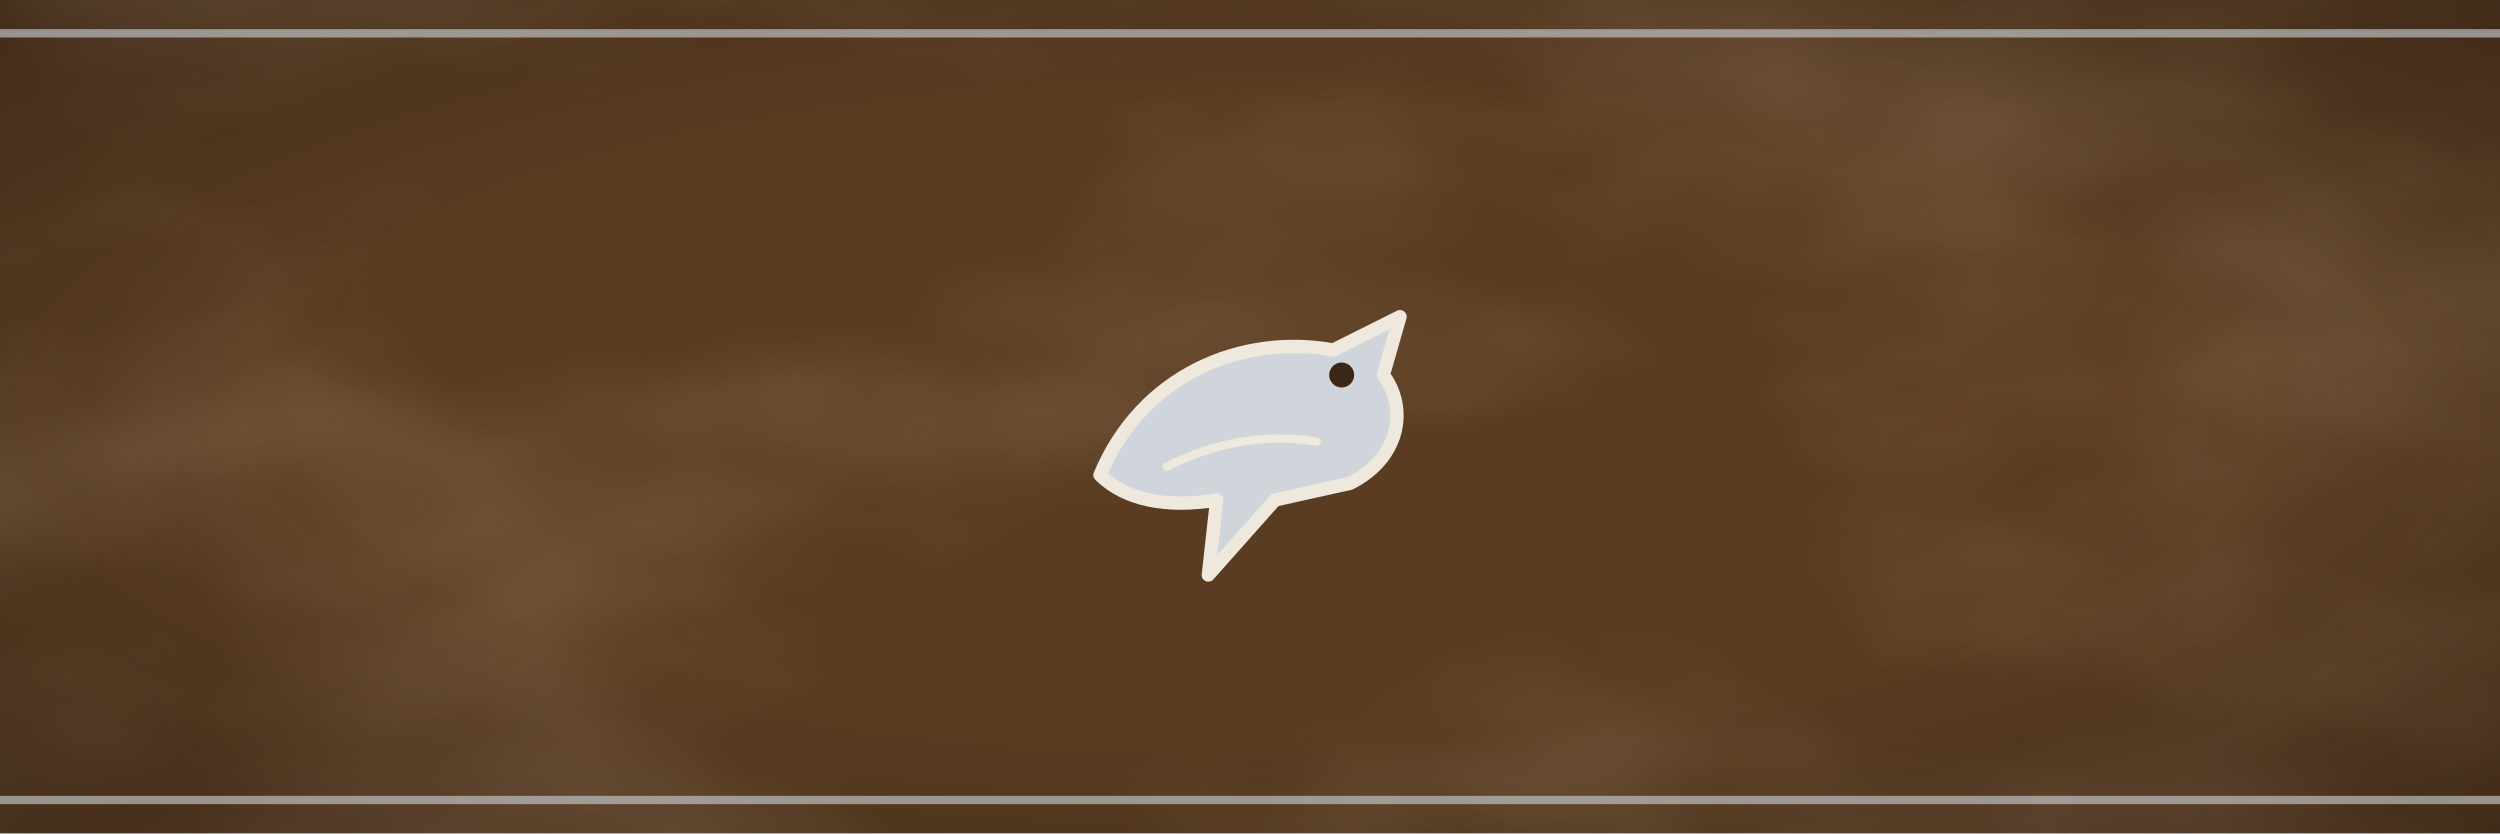
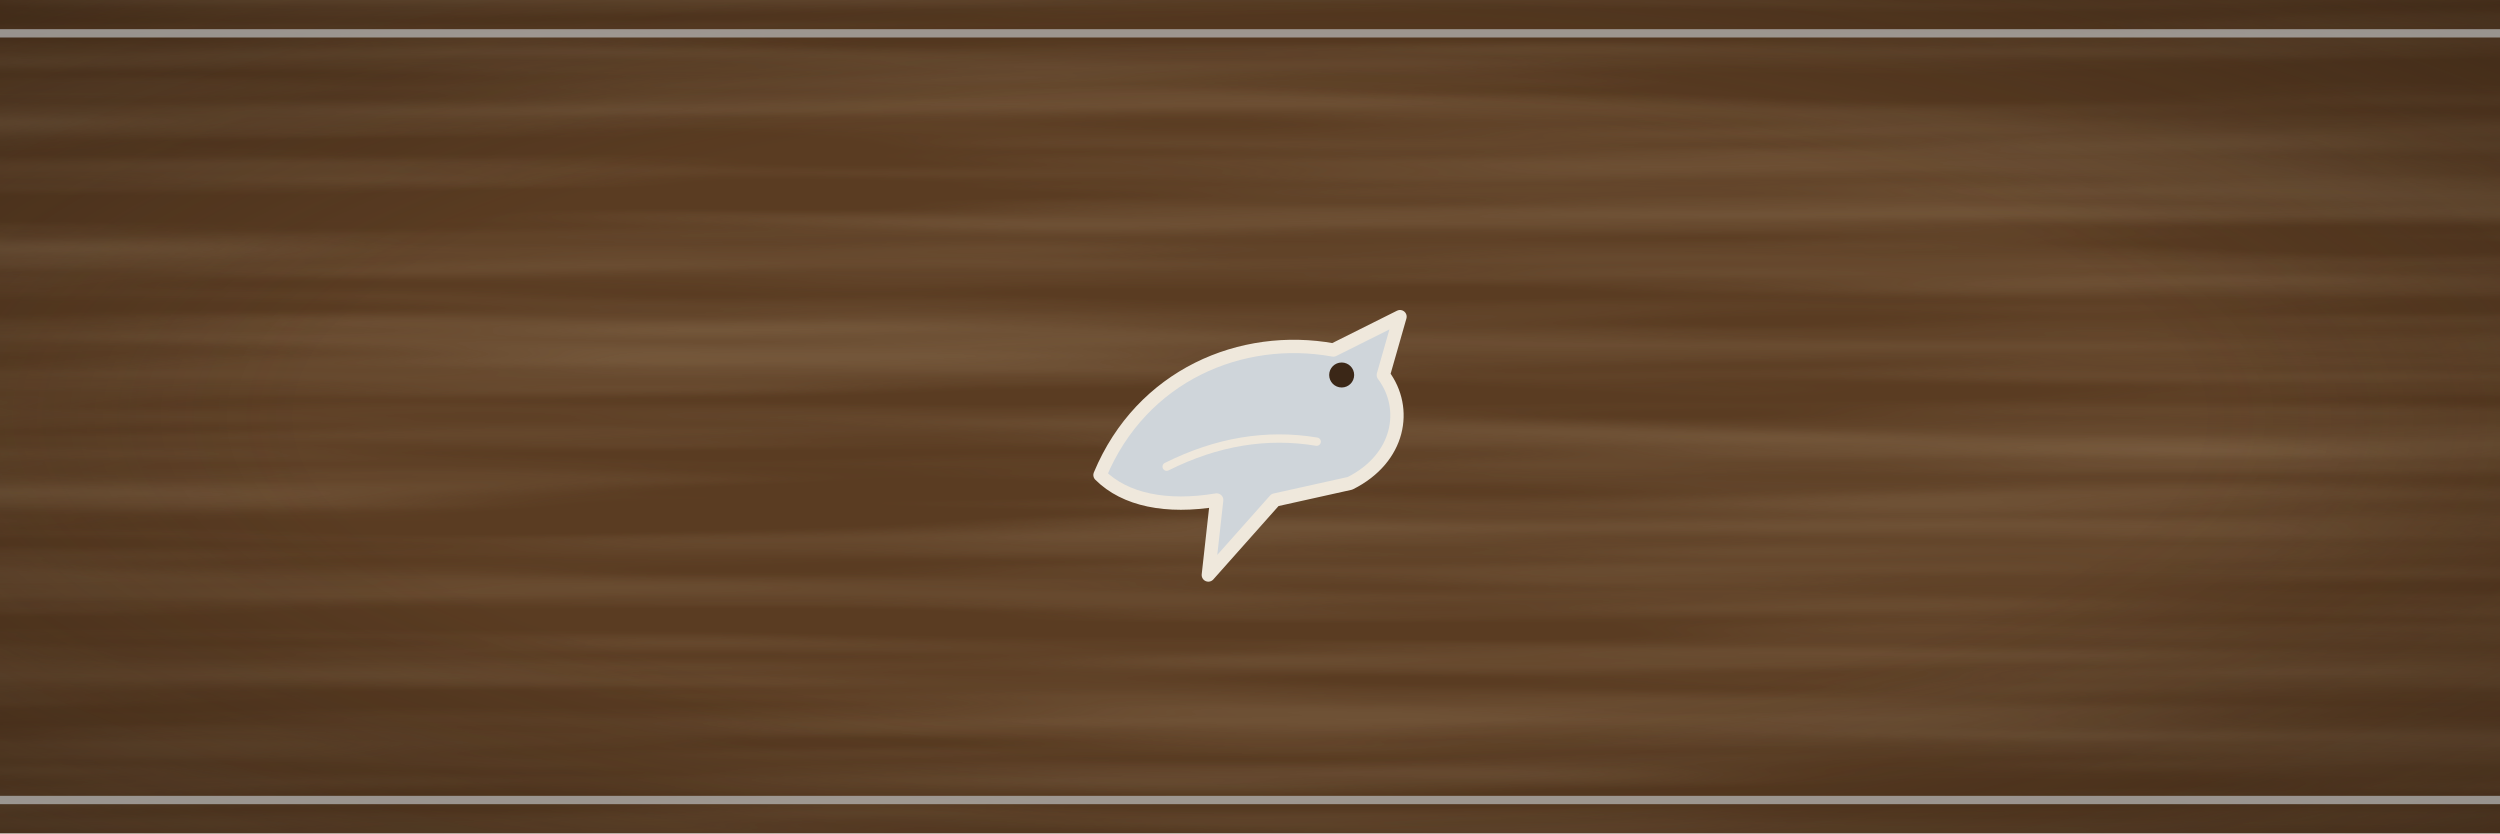
<svg xmlns="http://www.w3.org/2000/svg" viewBox="0 0 600 200" preserveAspectRatio="xMidYMid slice">
  <defs>
    <filter id="m" x="0" y="0" width="100%" height="100%">
-       <feTurbulence type="fractalNoise" baseFrequency=".006 .011" numOctaves="4" seed="23" />
-       <feColorMatrix values="0 0 0 0 .55  0 0 0 0 .40  0 0 0 0 .26  0 0 0 1.25 -.5" />
+       <feTurbulence type="fractalNoise" baseFrequency=".003 .09" numOctaves="3" seed="23" />
+       <feColorMatrix values="0 0 0 0 .30  0 0 0 0 .19  0 0 0 0 .10  0 0 0 1.6 -.55" />
    </filter>
    <radialGradient id="v" cx=".5" cy=".5" r=".75">
      <stop offset=".5" stop-color="#1c120a" stop-opacity="0" />
      <stop offset="1" stop-color="#1c120a" stop-opacity=".45" />
    </radialGradient>
  </defs>
  <rect width="600" height="200" fill="#5a3c22" />
  <rect width="600" height="200" filter="url(#m)" opacity=".55" />
  <rect width="600" height="200" fill="url(#v)" />
  <path d="M0 8H600M0 192H600" stroke="#cfd5da" stroke-width="2" opacity=".6" />
  <g transform="translate(250 50)">
    <path d="M14 64C24 40 48 30 70 34L86 26L82 40C88 48 86 60 74 66L56 70L40 88L42 70C30 72 20 70 14 64Z" fill="#cfd5da" stroke="#efe8dc" stroke-width="3.2" stroke-linejoin="round" stroke-linecap="round" />
    <circle cx="72" cy="40" r="3" fill="#3b2717" />
    <path d="M30 62C42 56 54 54 66 56" fill="none" stroke="#efe8dc" stroke-width="2" stroke-linejoin="round" stroke-linecap="round" />
  </g>
</svg>
